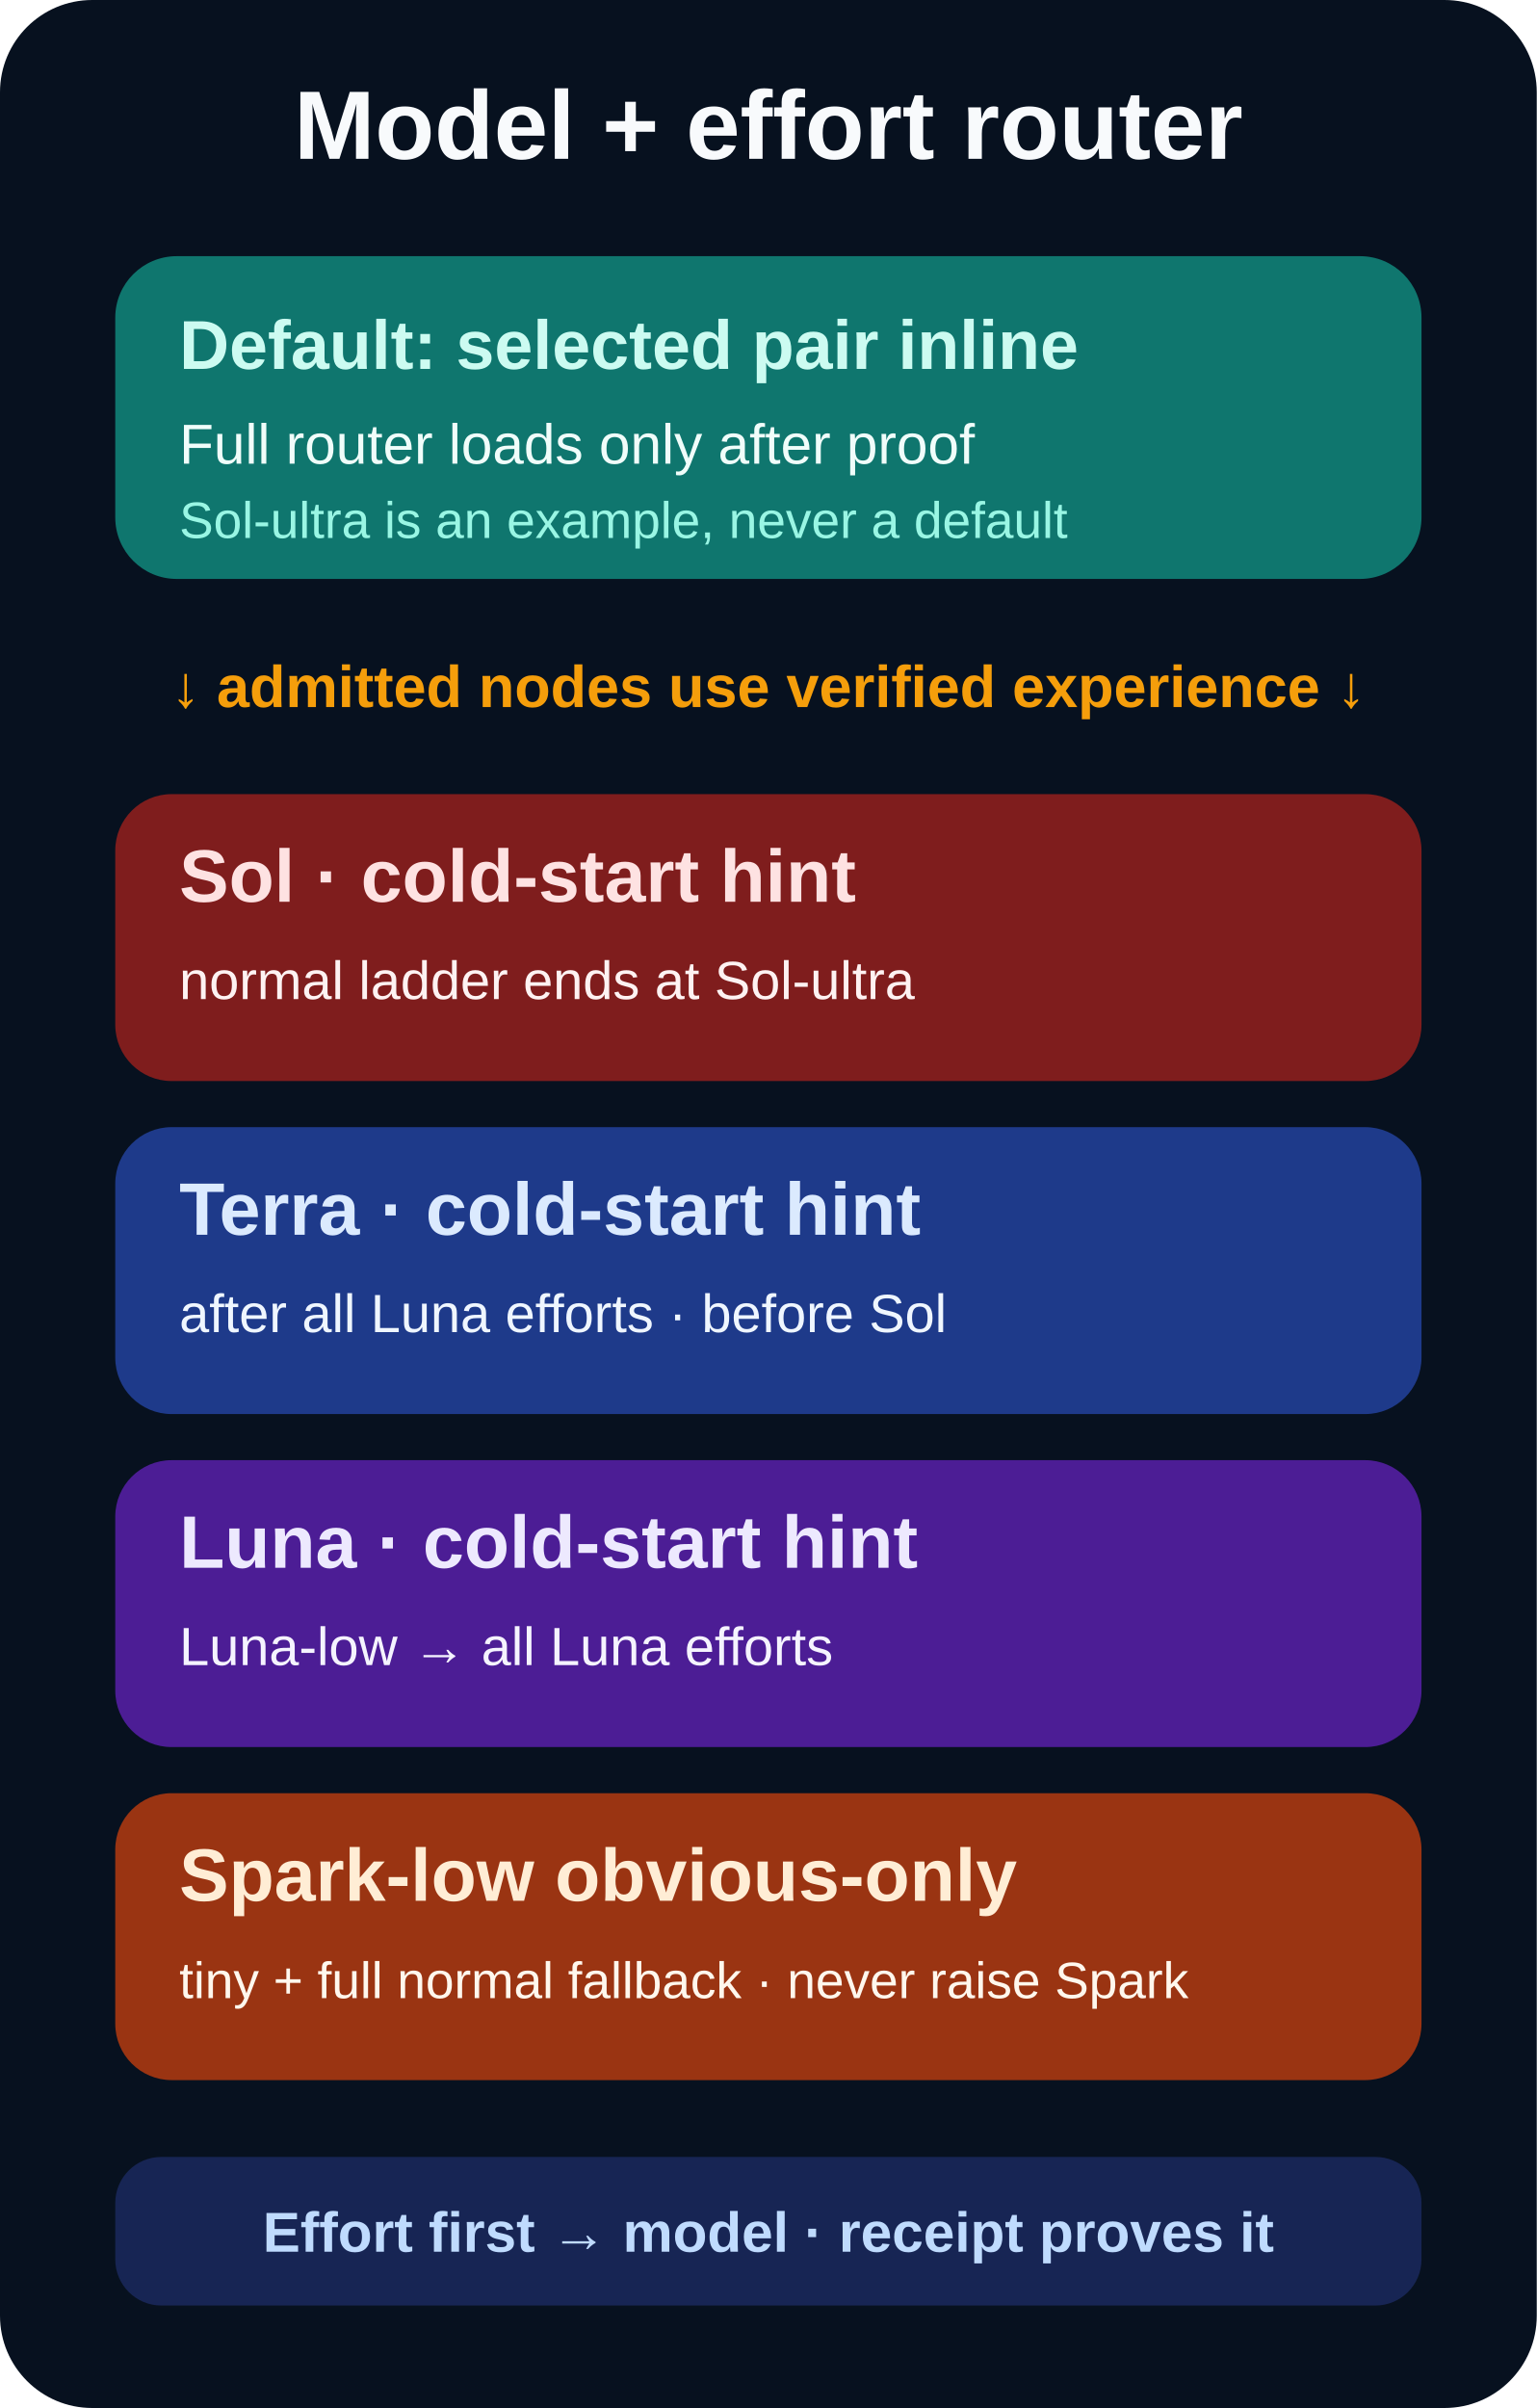
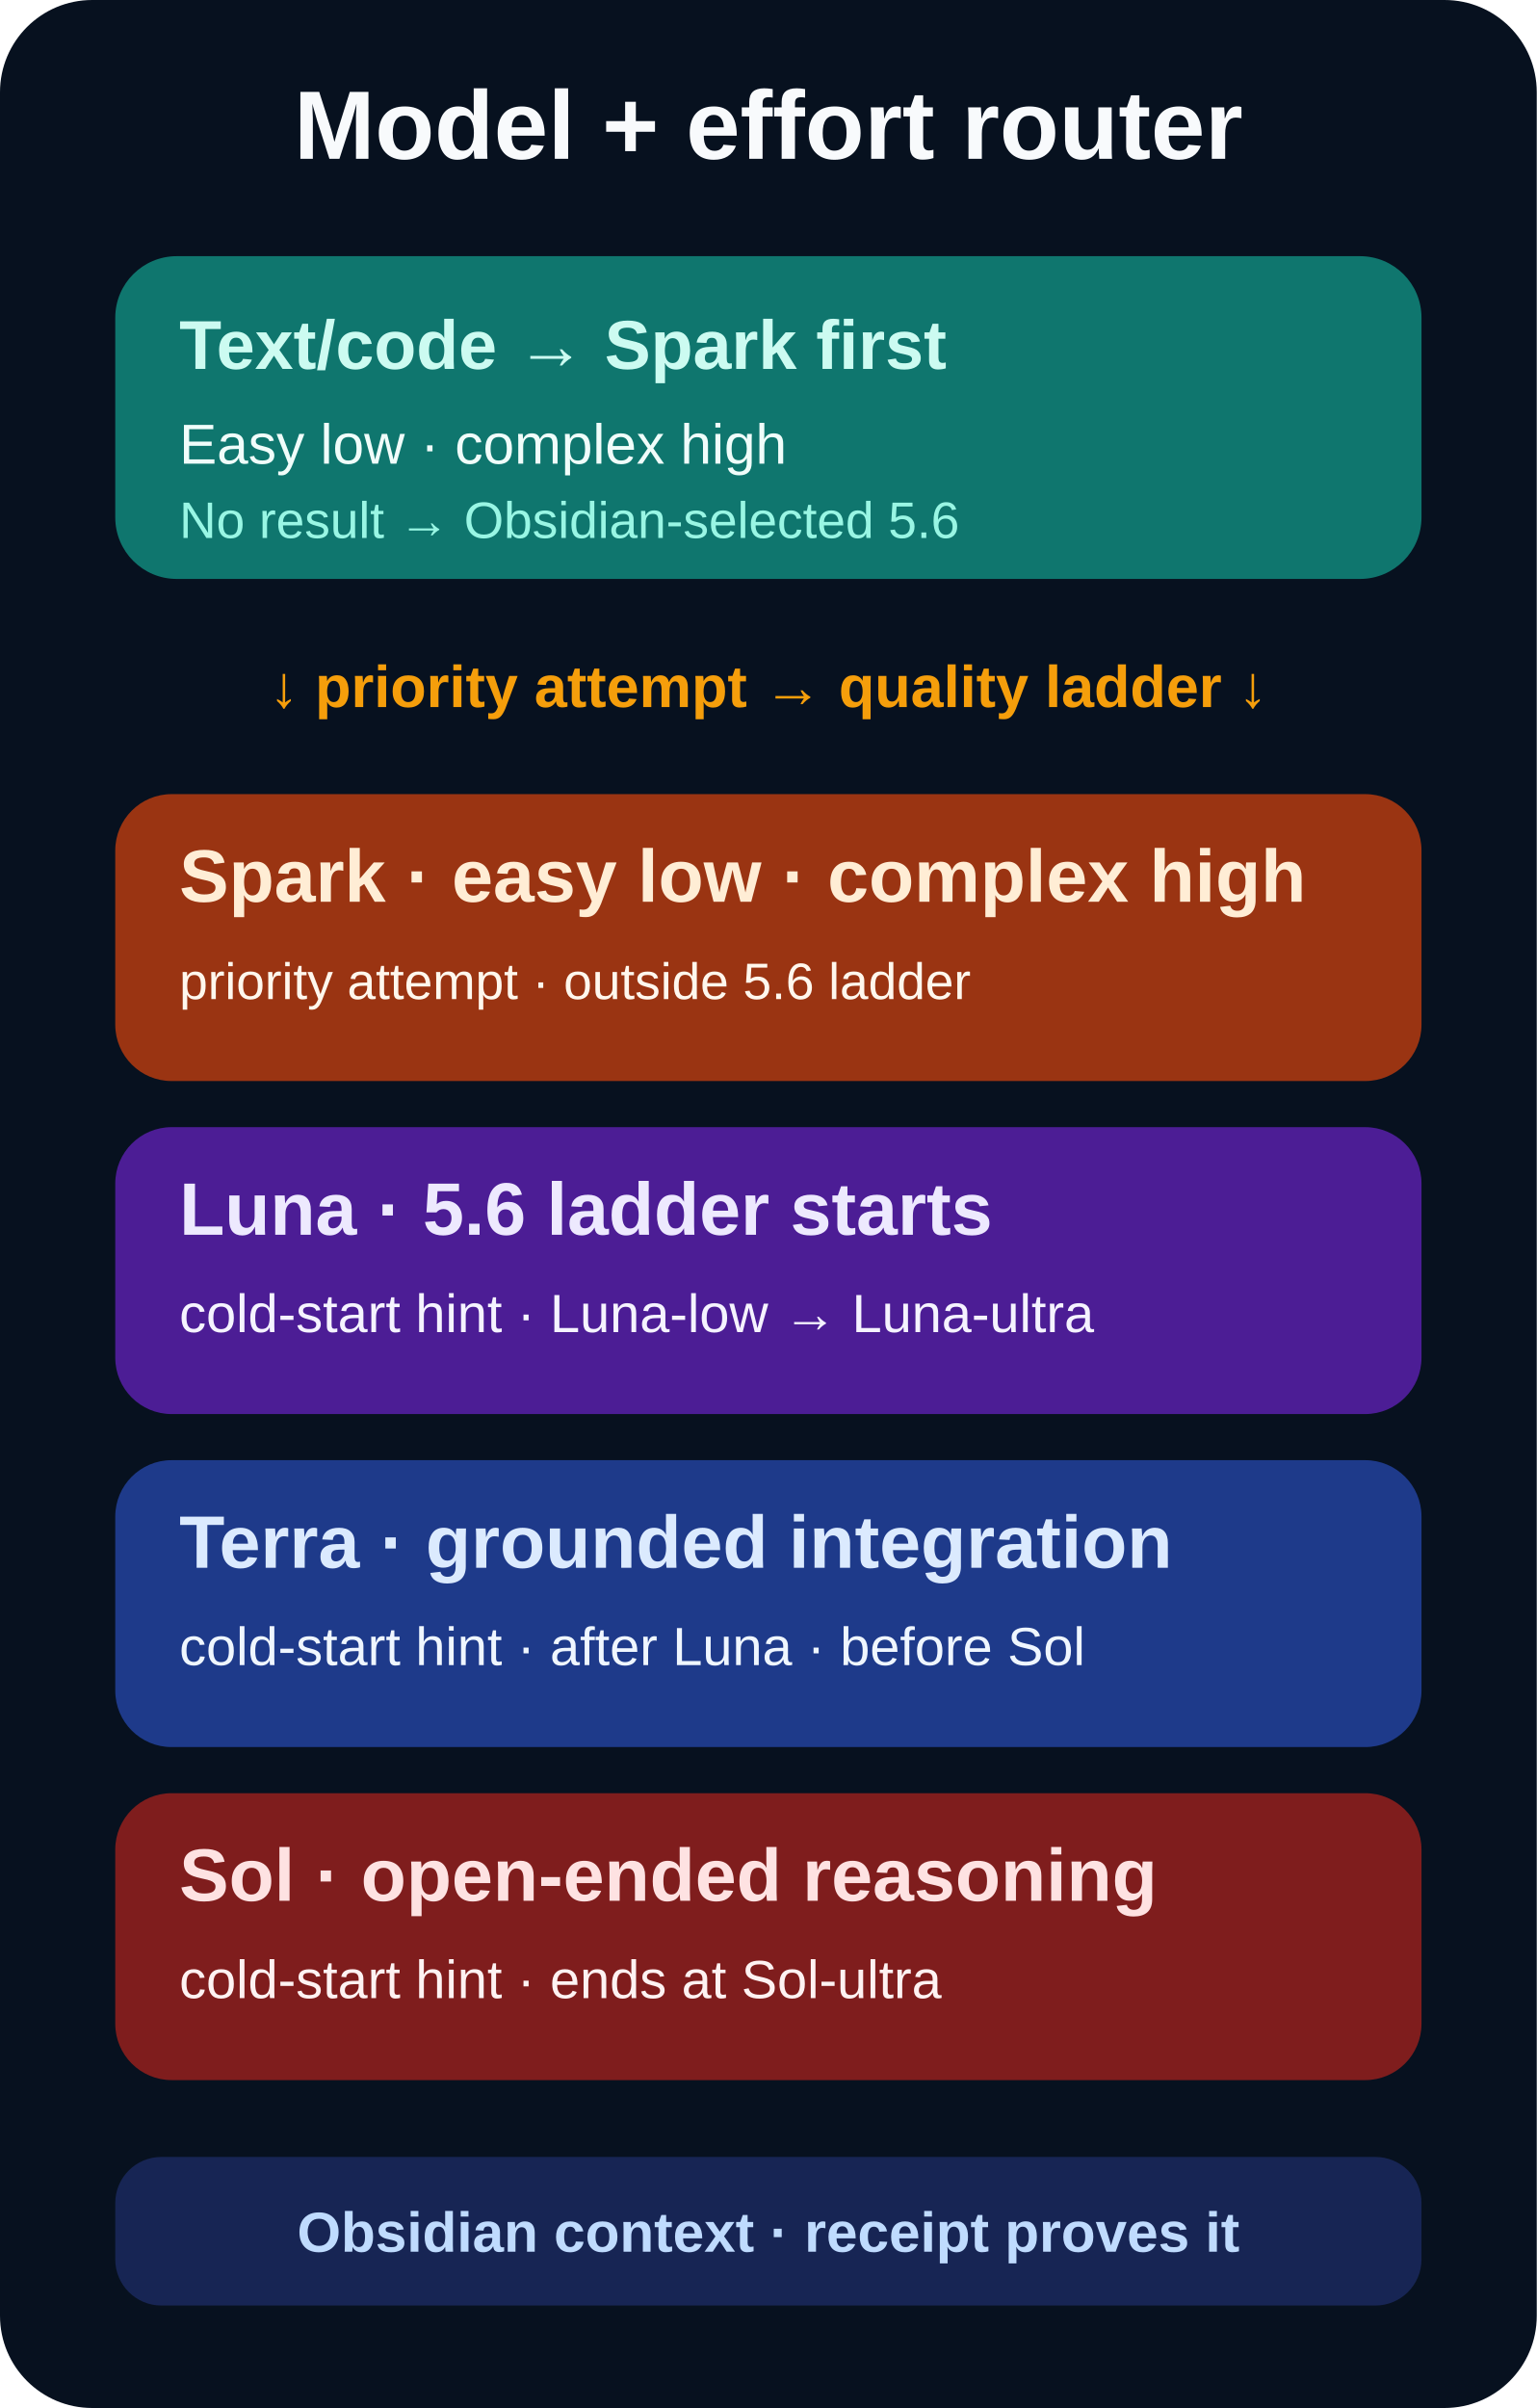
<svg xmlns="http://www.w3.org/2000/svg" role="img" aria-labelledby="title desc" viewBox="0 0 600 940">
  <rect width="600" height="940" rx="36" fill="#07111f" />
  <text x="300" y="62" text-anchor="middle" fill="#f8fafc" font-family="Arial, sans-serif" font-size="38" font-weight="700">Model + effort router</text>
  <g font-family="Arial, sans-serif">
    <rect x="45" y="100" width="510" height="126" rx="24" fill="#0f766e" />
-     <text x="70" y="144" fill="#ccfbf1" font-size="27" font-weight="700">Default: selected pair inline</text>
-     <text x="70" y="181" fill="#f0fdfa" font-size="22">Full router loads only after proof</text>
-     <text x="70" y="210" fill="#99f6e4" font-size="20">Sol-ultra is an example, never a default</text>
-     <text x="300" y="276" text-anchor="middle" fill="#f59e0b" font-size="23" font-weight="700">↓ admitted nodes use verified experience ↓</text>
-     <rect x="45" y="310" width="510" height="112" rx="22" fill="#7f1d1d" />
-     <text x="70" y="352" fill="#fee2e2" font-size="29" font-weight="700">Sol · cold-start hint</text>
-     <text x="70" y="390" fill="#fef2f2" font-size="21">normal ladder ends at Sol-ultra</text>
-     <rect x="45" y="440" width="510" height="112" rx="22" fill="#1e3a8a" />
-     <text x="70" y="482" fill="#dbeafe" font-size="29" font-weight="700">Terra · cold-start hint</text>
-     <text x="70" y="520" fill="#eff6ff" font-size="21">after all Luna efforts · before Sol</text>
-     <rect x="45" y="570" width="510" height="112" rx="22" fill="#4c1d95" />
-     <text x="70" y="612" fill="#ede9fe" font-size="29" font-weight="700">Luna · cold-start hint</text>
-     <text x="70" y="650" fill="#f5f3ff" font-size="21">Luna-low → all Luna efforts</text>
-     <rect x="45" y="700" width="510" height="112" rx="22" fill="#9a3412" />
-     <text x="70" y="742" fill="#ffedd5" font-size="29" font-weight="700">Spark-low obvious-only</text>
-     <text x="70" y="780" fill="#fff7ed" font-size="20">tiny + full normal fallback · never raise Spark</text>
+     <text x="70" y="144" fill="#ccfbf1" font-size="27" font-weight="700">Text/code → Spark first</text>
+     <text x="70" y="181" fill="#f0fdfa" font-size="22">Easy low · complex high</text>
+     <text x="70" y="210" fill="#99f6e4" font-size="20">No result → Obsidian-selected 5.6</text>
+     <text x="300" y="276" text-anchor="middle" fill="#f59e0b" font-size="23" font-weight="700">↓ priority attempt → quality ladder ↓</text>
+     <rect x="45" y="310" width="510" height="112" rx="22" fill="#9a3412" />
+     <text x="70" y="352" fill="#ffedd5" font-size="29" font-weight="700">Spark · easy low · complex high</text>
+     <text x="70" y="390" fill="#fff7ed" font-size="20">priority attempt · outside 5.6 ladder</text>
+     <rect x="45" y="440" width="510" height="112" rx="22" fill="#4c1d95" />
+     <text x="70" y="482" fill="#ede9fe" font-size="29" font-weight="700">Luna · 5.6 ladder starts</text>
+     <text x="70" y="520" fill="#f5f3ff" font-size="21">cold-start hint · Luna-low → Luna-ultra</text>
+     <rect x="45" y="570" width="510" height="112" rx="22" fill="#1e3a8a" />
+     <text x="70" y="612" fill="#dbeafe" font-size="29" font-weight="700">Terra · grounded integration</text>
+     <text x="70" y="650" fill="#eff6ff" font-size="21">cold-start hint · after Luna · before Sol</text>
+     <rect x="45" y="700" width="510" height="112" rx="22" fill="#7f1d1d" />
+     <text x="70" y="742" fill="#fee2e2" font-size="29" font-weight="700">Sol · open-ended reasoning</text>
+     <text x="70" y="780" fill="#fef2f2" font-size="21">cold-start hint · ends at Sol-ultra</text>
    <rect x="45" y="842" width="510" height="58" rx="18" fill="#172554" />
-     <text x="300" y="879" text-anchor="middle" fill="#bfdbfe" font-size="22" font-weight="700">Effort first → model · receipt proves it</text>
+     <text x="300" y="879" text-anchor="middle" fill="#bfdbfe" font-size="22" font-weight="700">Obsidian context · receipt proves it</text>
  </g>
</svg>
